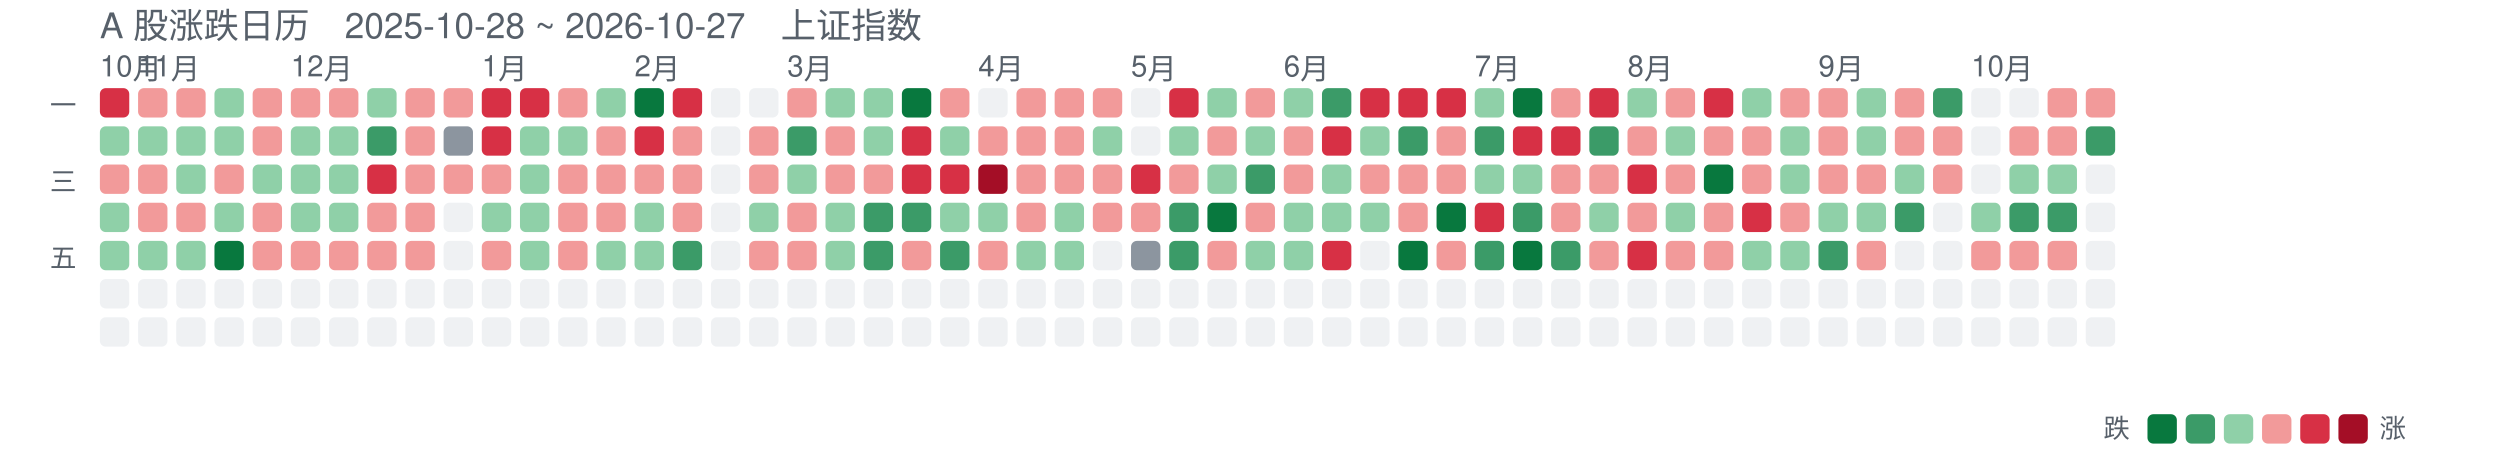
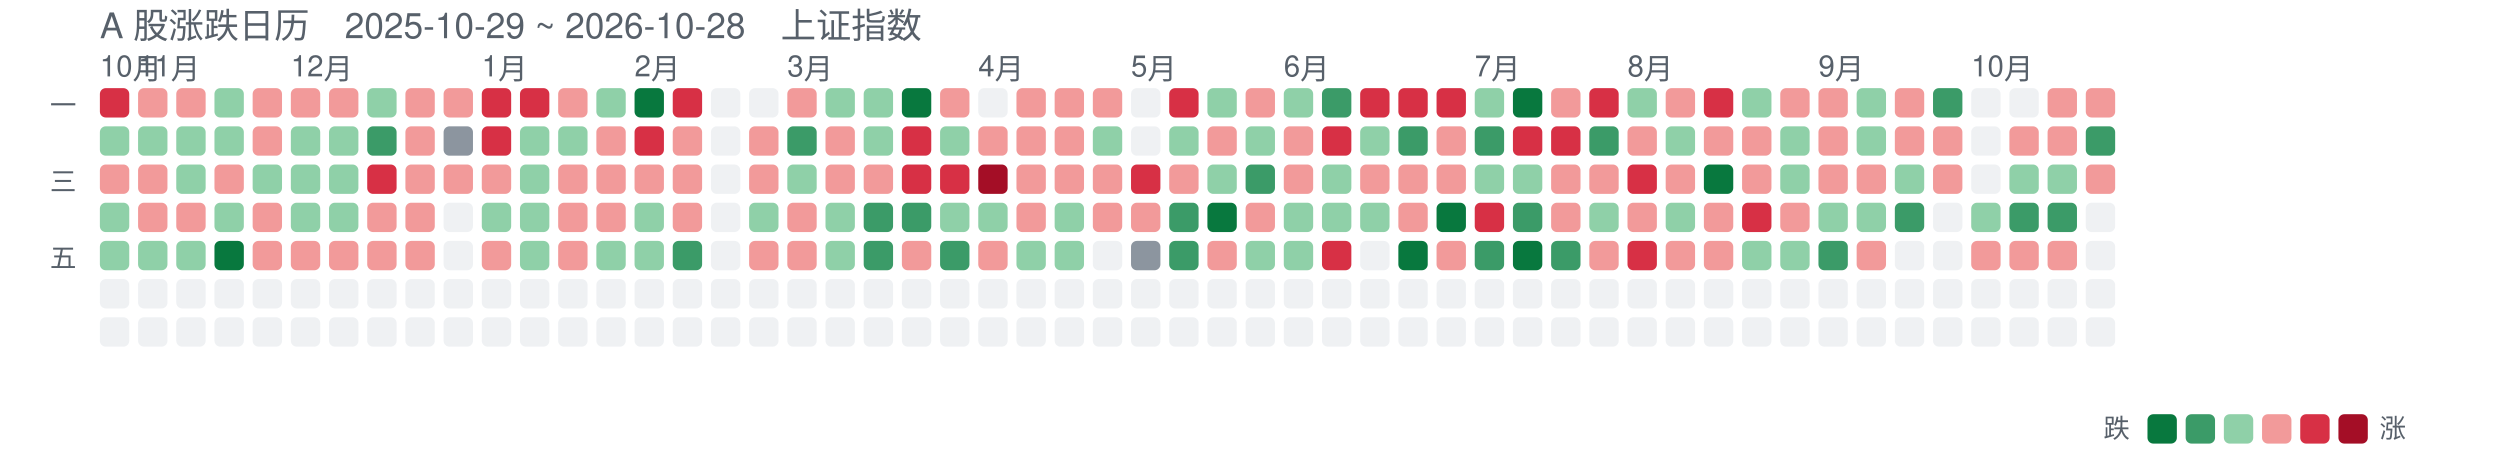
<svg xmlns="http://www.w3.org/2000/svg" width="851" height="159" viewBox="0 0 851 159" font-family="-apple-system,Segoe UI,Helvetica,Arial,sans-serif">
-   <text x="34" y="13" font-size="12" fill="#57606a">A 股涨跌日历　2025-10-28 ~ 2026-10-27　上证指数</text>
+   <text x="34" y="13" font-size="12" fill="#57606a">A 股涨跌日历　2025-10-29 ~ 2026-10-28　上证指数</text>
  <text x="34" y="26" font-size="10" fill="#57606a">10月</text>
  <text x="47" y="26" font-size="10" fill="#57606a">11月</text>
  <text x="99" y="26" font-size="10" fill="#57606a">12月</text>
  <text x="164" y="26" font-size="10" fill="#57606a">1月</text>
  <text x="216" y="26" font-size="10" fill="#57606a">2月</text>
  <text x="268" y="26" font-size="10" fill="#57606a">3月</text>
  <text x="333" y="26" font-size="10" fill="#57606a">4月</text>
  <text x="385" y="26" font-size="10" fill="#57606a">5月</text>
  <text x="437" y="26" font-size="10" fill="#57606a">6月</text>
  <text x="502" y="26" font-size="10" fill="#57606a">7月</text>
  <text x="554" y="26" font-size="10" fill="#57606a">8月</text>
  <text x="619" y="26" font-size="10" fill="#57606a">9月</text>
  <text x="671" y="26" font-size="10" fill="#57606a">10月</text>
  <text x="26" y="39" font-size="9" fill="#57606a" text-anchor="end">一</text>
  <text x="26" y="65" font-size="9" fill="#57606a" text-anchor="end">三</text>
  <text x="26" y="91" font-size="9" fill="#57606a" text-anchor="end">五</text>
  <rect x="34" y="30" width="10" height="10" rx="2" fill="#d73045" opacity="1" />
  <rect x="34" y="43" width="10" height="10" rx="2" fill="#8fd0a8" opacity="1" />
  <rect x="34" y="56" width="10" height="10" rx="2" fill="#f29a9a" opacity="1" />
  <rect x="34" y="69" width="10" height="10" rx="2" fill="#8fd0a8" opacity="1" />
  <rect x="34" y="82" width="10" height="10" rx="2" fill="#8fd0a8" opacity="1" />
  <rect x="34" y="95" width="10" height="10" rx="2" fill="#d0d7de" opacity="0.35" />
  <rect x="34" y="108" width="10" height="10" rx="2" fill="#d0d7de" opacity="0.35" />
  <rect x="47" y="30" width="10" height="10" rx="2" fill="#f29a9a" opacity="1" />
  <rect x="47" y="43" width="10" height="10" rx="2" fill="#8fd0a8" opacity="1" />
  <rect x="47" y="56" width="10" height="10" rx="2" fill="#f29a9a" opacity="1" />
  <rect x="47" y="69" width="10" height="10" rx="2" fill="#f29a9a" opacity="1" />
  <rect x="47" y="82" width="10" height="10" rx="2" fill="#8fd0a8" opacity="1" />
  <rect x="47" y="95" width="10" height="10" rx="2" fill="#d0d7de" opacity="0.35" />
  <rect x="47" y="108" width="10" height="10" rx="2" fill="#d0d7de" opacity="0.35" />
  <rect x="60" y="30" width="10" height="10" rx="2" fill="#f29a9a" opacity="1" />
  <rect x="60" y="43" width="10" height="10" rx="2" fill="#8fd0a8" opacity="1" />
  <rect x="60" y="56" width="10" height="10" rx="2" fill="#8fd0a8" opacity="1" />
  <rect x="60" y="69" width="10" height="10" rx="2" fill="#f29a9a" opacity="1" />
  <rect x="60" y="82" width="10" height="10" rx="2" fill="#8fd0a8" opacity="1" />
  <rect x="60" y="95" width="10" height="10" rx="2" fill="#d0d7de" opacity="0.35" />
  <rect x="60" y="108" width="10" height="10" rx="2" fill="#d0d7de" opacity="0.35" />
  <rect x="73" y="30" width="10" height="10" rx="2" fill="#8fd0a8" opacity="1" />
  <rect x="73" y="43" width="10" height="10" rx="2" fill="#8fd0a8" opacity="1" />
  <rect x="73" y="56" width="10" height="10" rx="2" fill="#f29a9a" opacity="1" />
  <rect x="73" y="69" width="10" height="10" rx="2" fill="#8fd0a8" opacity="1" />
  <rect x="73" y="82" width="10" height="10" rx="2" fill="#08783e" opacity="1" />
  <rect x="73" y="95" width="10" height="10" rx="2" fill="#d0d7de" opacity="0.35" />
  <rect x="73" y="108" width="10" height="10" rx="2" fill="#d0d7de" opacity="0.35" />
  <rect x="86" y="30" width="10" height="10" rx="2" fill="#f29a9a" opacity="1" />
  <rect x="86" y="43" width="10" height="10" rx="2" fill="#f29a9a" opacity="1" />
  <rect x="86" y="56" width="10" height="10" rx="2" fill="#8fd0a8" opacity="1" />
  <rect x="86" y="69" width="10" height="10" rx="2" fill="#f29a9a" opacity="1" />
  <rect x="86" y="82" width="10" height="10" rx="2" fill="#f29a9a" opacity="1" />
  <rect x="86" y="95" width="10" height="10" rx="2" fill="#d0d7de" opacity="0.35" />
  <rect x="86" y="108" width="10" height="10" rx="2" fill="#d0d7de" opacity="0.35" />
  <rect x="99" y="30" width="10" height="10" rx="2" fill="#f29a9a" opacity="1" />
  <rect x="99" y="43" width="10" height="10" rx="2" fill="#8fd0a8" opacity="1" />
  <rect x="99" y="56" width="10" height="10" rx="2" fill="#8fd0a8" opacity="1" />
  <rect x="99" y="69" width="10" height="10" rx="2" fill="#8fd0a8" opacity="1" />
  <rect x="99" y="82" width="10" height="10" rx="2" fill="#f29a9a" opacity="1" />
  <rect x="99" y="95" width="10" height="10" rx="2" fill="#d0d7de" opacity="0.35" />
  <rect x="99" y="108" width="10" height="10" rx="2" fill="#d0d7de" opacity="0.35" />
  <rect x="112" y="30" width="10" height="10" rx="2" fill="#f29a9a" opacity="1" />
  <rect x="112" y="43" width="10" height="10" rx="2" fill="#8fd0a8" opacity="1" />
  <rect x="112" y="56" width="10" height="10" rx="2" fill="#8fd0a8" opacity="1" />
  <rect x="112" y="69" width="10" height="10" rx="2" fill="#8fd0a8" opacity="1" />
  <rect x="112" y="82" width="10" height="10" rx="2" fill="#f29a9a" opacity="1" />
  <rect x="112" y="95" width="10" height="10" rx="2" fill="#d0d7de" opacity="0.35" />
  <rect x="112" y="108" width="10" height="10" rx="2" fill="#d0d7de" opacity="0.35" />
  <rect x="125" y="30" width="10" height="10" rx="2" fill="#8fd0a8" opacity="1" />
  <rect x="125" y="43" width="10" height="10" rx="2" fill="#3b9b68" opacity="1" />
  <rect x="125" y="56" width="10" height="10" rx="2" fill="#d73045" opacity="1" />
  <rect x="125" y="69" width="10" height="10" rx="2" fill="#f29a9a" opacity="1" />
  <rect x="125" y="82" width="10" height="10" rx="2" fill="#f29a9a" opacity="1" />
  <rect x="125" y="95" width="10" height="10" rx="2" fill="#d0d7de" opacity="0.35" />
  <rect x="125" y="108" width="10" height="10" rx="2" fill="#d0d7de" opacity="0.35" />
  <rect x="138" y="30" width="10" height="10" rx="2" fill="#f29a9a" opacity="1" />
  <rect x="138" y="43" width="10" height="10" rx="2" fill="#f29a9a" opacity="1" />
  <rect x="138" y="56" width="10" height="10" rx="2" fill="#f29a9a" opacity="1" />
  <rect x="138" y="69" width="10" height="10" rx="2" fill="#f29a9a" opacity="1" />
  <rect x="138" y="82" width="10" height="10" rx="2" fill="#f29a9a" opacity="1" />
  <rect x="138" y="95" width="10" height="10" rx="2" fill="#d0d7de" opacity="0.35" />
  <rect x="138" y="108" width="10" height="10" rx="2" fill="#d0d7de" opacity="0.35" />
  <rect x="151" y="30" width="10" height="10" rx="2" fill="#f29a9a" opacity="1" />
  <rect x="151" y="43" width="10" height="10" rx="2" fill="#8c959f" opacity="1" />
  <rect x="151" y="56" width="10" height="10" rx="2" fill="#f29a9a" opacity="1" />
  <rect x="151" y="69" width="10" height="10" rx="2" fill="#d0d7de" opacity="0.35" />
  <rect x="151" y="82" width="10" height="10" rx="2" fill="#d0d7de" opacity="0.35" />
  <rect x="151" y="95" width="10" height="10" rx="2" fill="#d0d7de" opacity="0.35" />
  <rect x="151" y="108" width="10" height="10" rx="2" fill="#d0d7de" opacity="0.35" />
  <rect x="164" y="30" width="10" height="10" rx="2" fill="#d73045" opacity="1" />
  <rect x="164" y="43" width="10" height="10" rx="2" fill="#d73045" opacity="1" />
  <rect x="164" y="56" width="10" height="10" rx="2" fill="#f29a9a" opacity="1" />
  <rect x="164" y="69" width="10" height="10" rx="2" fill="#8fd0a8" opacity="1" />
  <rect x="164" y="82" width="10" height="10" rx="2" fill="#f29a9a" opacity="1" />
  <rect x="164" y="95" width="10" height="10" rx="2" fill="#d0d7de" opacity="0.35" />
  <rect x="164" y="108" width="10" height="10" rx="2" fill="#d0d7de" opacity="0.35" />
  <rect x="177" y="30" width="10" height="10" rx="2" fill="#d73045" opacity="1" />
  <rect x="177" y="43" width="10" height="10" rx="2" fill="#8fd0a8" opacity="1" />
  <rect x="177" y="56" width="10" height="10" rx="2" fill="#8fd0a8" opacity="1" />
  <rect x="177" y="69" width="10" height="10" rx="2" fill="#8fd0a8" opacity="1" />
  <rect x="177" y="82" width="10" height="10" rx="2" fill="#8fd0a8" opacity="1" />
  <rect x="177" y="95" width="10" height="10" rx="2" fill="#d0d7de" opacity="0.35" />
  <rect x="177" y="108" width="10" height="10" rx="2" fill="#d0d7de" opacity="0.35" />
  <rect x="190" y="30" width="10" height="10" rx="2" fill="#f29a9a" opacity="1" />
  <rect x="190" y="43" width="10" height="10" rx="2" fill="#8fd0a8" opacity="1" />
  <rect x="190" y="56" width="10" height="10" rx="2" fill="#f29a9a" opacity="1" />
  <rect x="190" y="69" width="10" height="10" rx="2" fill="#f29a9a" opacity="1" />
  <rect x="190" y="82" width="10" height="10" rx="2" fill="#f29a9a" opacity="1" />
  <rect x="190" y="95" width="10" height="10" rx="2" fill="#d0d7de" opacity="0.35" />
  <rect x="190" y="108" width="10" height="10" rx="2" fill="#d0d7de" opacity="0.35" />
  <rect x="203" y="30" width="10" height="10" rx="2" fill="#8fd0a8" opacity="1" />
  <rect x="203" y="43" width="10" height="10" rx="2" fill="#f29a9a" opacity="1" />
  <rect x="203" y="56" width="10" height="10" rx="2" fill="#f29a9a" opacity="1" />
  <rect x="203" y="69" width="10" height="10" rx="2" fill="#f29a9a" opacity="1" />
  <rect x="203" y="82" width="10" height="10" rx="2" fill="#8fd0a8" opacity="1" />
  <rect x="203" y="95" width="10" height="10" rx="2" fill="#d0d7de" opacity="0.35" />
  <rect x="203" y="108" width="10" height="10" rx="2" fill="#d0d7de" opacity="0.35" />
  <rect x="216" y="30" width="10" height="10" rx="2" fill="#08783e" opacity="1" />
  <rect x="216" y="43" width="10" height="10" rx="2" fill="#d73045" opacity="1" />
  <rect x="216" y="56" width="10" height="10" rx="2" fill="#f29a9a" opacity="1" />
  <rect x="216" y="69" width="10" height="10" rx="2" fill="#8fd0a8" opacity="1" />
  <rect x="216" y="82" width="10" height="10" rx="2" fill="#8fd0a8" opacity="1" />
  <rect x="216" y="95" width="10" height="10" rx="2" fill="#d0d7de" opacity="0.35" />
  <rect x="216" y="108" width="10" height="10" rx="2" fill="#d0d7de" opacity="0.35" />
  <rect x="229" y="30" width="10" height="10" rx="2" fill="#d73045" opacity="1" />
  <rect x="229" y="43" width="10" height="10" rx="2" fill="#f29a9a" opacity="1" />
  <rect x="229" y="56" width="10" height="10" rx="2" fill="#f29a9a" opacity="1" />
  <rect x="229" y="69" width="10" height="10" rx="2" fill="#f29a9a" opacity="1" />
  <rect x="229" y="82" width="10" height="10" rx="2" fill="#3b9b68" opacity="1" />
  <rect x="229" y="95" width="10" height="10" rx="2" fill="#d0d7de" opacity="0.35" />
  <rect x="229" y="108" width="10" height="10" rx="2" fill="#d0d7de" opacity="0.35" />
  <rect x="242" y="30" width="10" height="10" rx="2" fill="#d0d7de" opacity="0.35" />
  <rect x="242" y="43" width="10" height="10" rx="2" fill="#d0d7de" opacity="0.35" />
  <rect x="242" y="56" width="10" height="10" rx="2" fill="#d0d7de" opacity="0.35" />
  <rect x="242" y="69" width="10" height="10" rx="2" fill="#d0d7de" opacity="0.35" />
  <rect x="242" y="82" width="10" height="10" rx="2" fill="#d0d7de" opacity="0.35" />
  <rect x="242" y="95" width="10" height="10" rx="2" fill="#d0d7de" opacity="0.35" />
  <rect x="242" y="108" width="10" height="10" rx="2" fill="#d0d7de" opacity="0.35" />
  <rect x="255" y="30" width="10" height="10" rx="2" fill="#d0d7de" opacity="0.35" />
  <rect x="255" y="43" width="10" height="10" rx="2" fill="#f29a9a" opacity="1" />
  <rect x="255" y="56" width="10" height="10" rx="2" fill="#f29a9a" opacity="1" />
  <rect x="255" y="69" width="10" height="10" rx="2" fill="#8fd0a8" opacity="1" />
  <rect x="255" y="82" width="10" height="10" rx="2" fill="#f29a9a" opacity="1" />
  <rect x="255" y="95" width="10" height="10" rx="2" fill="#d0d7de" opacity="0.35" />
  <rect x="255" y="108" width="10" height="10" rx="2" fill="#d0d7de" opacity="0.35" />
  <rect x="268" y="30" width="10" height="10" rx="2" fill="#f29a9a" opacity="1" />
  <rect x="268" y="43" width="10" height="10" rx="2" fill="#3b9b68" opacity="1" />
  <rect x="268" y="56" width="10" height="10" rx="2" fill="#8fd0a8" opacity="1" />
  <rect x="268" y="69" width="10" height="10" rx="2" fill="#f29a9a" opacity="1" />
  <rect x="268" y="82" width="10" height="10" rx="2" fill="#f29a9a" opacity="1" />
  <rect x="268" y="95" width="10" height="10" rx="2" fill="#d0d7de" opacity="0.35" />
  <rect x="268" y="108" width="10" height="10" rx="2" fill="#d0d7de" opacity="0.35" />
  <rect x="281" y="30" width="10" height="10" rx="2" fill="#8fd0a8" opacity="1" />
  <rect x="281" y="43" width="10" height="10" rx="2" fill="#f29a9a" opacity="1" />
  <rect x="281" y="56" width="10" height="10" rx="2" fill="#f29a9a" opacity="1" />
  <rect x="281" y="69" width="10" height="10" rx="2" fill="#8fd0a8" opacity="1" />
  <rect x="281" y="82" width="10" height="10" rx="2" fill="#8fd0a8" opacity="1" />
  <rect x="281" y="95" width="10" height="10" rx="2" fill="#d0d7de" opacity="0.35" />
  <rect x="281" y="108" width="10" height="10" rx="2" fill="#d0d7de" opacity="0.35" />
  <rect x="294" y="30" width="10" height="10" rx="2" fill="#8fd0a8" opacity="1" />
  <rect x="294" y="43" width="10" height="10" rx="2" fill="#8fd0a8" opacity="1" />
  <rect x="294" y="56" width="10" height="10" rx="2" fill="#f29a9a" opacity="1" />
  <rect x="294" y="69" width="10" height="10" rx="2" fill="#3b9b68" opacity="1" />
  <rect x="294" y="82" width="10" height="10" rx="2" fill="#3b9b68" opacity="1" />
  <rect x="294" y="95" width="10" height="10" rx="2" fill="#d0d7de" opacity="0.35" />
  <rect x="294" y="108" width="10" height="10" rx="2" fill="#d0d7de" opacity="0.35" />
  <rect x="307" y="30" width="10" height="10" rx="2" fill="#08783e" opacity="1" />
  <rect x="307" y="43" width="10" height="10" rx="2" fill="#d73045" opacity="1" />
  <rect x="307" y="56" width="10" height="10" rx="2" fill="#d73045" opacity="1" />
  <rect x="307" y="69" width="10" height="10" rx="2" fill="#3b9b68" opacity="1" />
  <rect x="307" y="82" width="10" height="10" rx="2" fill="#f29a9a" opacity="1" />
  <rect x="307" y="95" width="10" height="10" rx="2" fill="#d0d7de" opacity="0.35" />
  <rect x="307" y="108" width="10" height="10" rx="2" fill="#d0d7de" opacity="0.35" />
  <rect x="320" y="30" width="10" height="10" rx="2" fill="#f29a9a" opacity="1" />
  <rect x="320" y="43" width="10" height="10" rx="2" fill="#8fd0a8" opacity="1" />
  <rect x="320" y="56" width="10" height="10" rx="2" fill="#d73045" opacity="1" />
  <rect x="320" y="69" width="10" height="10" rx="2" fill="#8fd0a8" opacity="1" />
  <rect x="320" y="82" width="10" height="10" rx="2" fill="#3b9b68" opacity="1" />
  <rect x="320" y="95" width="10" height="10" rx="2" fill="#d0d7de" opacity="0.35" />
  <rect x="320" y="108" width="10" height="10" rx="2" fill="#d0d7de" opacity="0.35" />
  <rect x="333" y="30" width="10" height="10" rx="2" fill="#d0d7de" opacity="0.35" />
  <rect x="333" y="43" width="10" height="10" rx="2" fill="#f29a9a" opacity="1" />
  <rect x="333" y="56" width="10" height="10" rx="2" fill="#a40e26" opacity="1" />
  <rect x="333" y="69" width="10" height="10" rx="2" fill="#8fd0a8" opacity="1" />
  <rect x="333" y="82" width="10" height="10" rx="2" fill="#f29a9a" opacity="1" />
  <rect x="333" y="95" width="10" height="10" rx="2" fill="#d0d7de" opacity="0.35" />
  <rect x="333" y="108" width="10" height="10" rx="2" fill="#d0d7de" opacity="0.35" />
  <rect x="346" y="30" width="10" height="10" rx="2" fill="#f29a9a" opacity="1" />
  <rect x="346" y="43" width="10" height="10" rx="2" fill="#f29a9a" opacity="1" />
  <rect x="346" y="56" width="10" height="10" rx="2" fill="#f29a9a" opacity="1" />
  <rect x="346" y="69" width="10" height="10" rx="2" fill="#f29a9a" opacity="1" />
  <rect x="346" y="82" width="10" height="10" rx="2" fill="#8fd0a8" opacity="1" />
  <rect x="346" y="95" width="10" height="10" rx="2" fill="#d0d7de" opacity="0.35" />
  <rect x="346" y="108" width="10" height="10" rx="2" fill="#d0d7de" opacity="0.35" />
  <rect x="359" y="30" width="10" height="10" rx="2" fill="#f29a9a" opacity="1" />
  <rect x="359" y="43" width="10" height="10" rx="2" fill="#f29a9a" opacity="1" />
  <rect x="359" y="56" width="10" height="10" rx="2" fill="#f29a9a" opacity="1" />
  <rect x="359" y="69" width="10" height="10" rx="2" fill="#8fd0a8" opacity="1" />
  <rect x="359" y="82" width="10" height="10" rx="2" fill="#8fd0a8" opacity="1" />
  <rect x="359" y="95" width="10" height="10" rx="2" fill="#d0d7de" opacity="0.35" />
  <rect x="359" y="108" width="10" height="10" rx="2" fill="#d0d7de" opacity="0.35" />
  <rect x="372" y="30" width="10" height="10" rx="2" fill="#f29a9a" opacity="1" />
  <rect x="372" y="43" width="10" height="10" rx="2" fill="#8fd0a8" opacity="1" />
  <rect x="372" y="56" width="10" height="10" rx="2" fill="#f29a9a" opacity="1" />
  <rect x="372" y="69" width="10" height="10" rx="2" fill="#f29a9a" opacity="1" />
  <rect x="372" y="82" width="10" height="10" rx="2" fill="#d0d7de" opacity="0.35" />
  <rect x="372" y="95" width="10" height="10" rx="2" fill="#d0d7de" opacity="0.35" />
  <rect x="372" y="108" width="10" height="10" rx="2" fill="#d0d7de" opacity="0.35" />
  <rect x="385" y="30" width="10" height="10" rx="2" fill="#d0d7de" opacity="0.35" />
  <rect x="385" y="43" width="10" height="10" rx="2" fill="#d0d7de" opacity="0.35" />
  <rect x="385" y="56" width="10" height="10" rx="2" fill="#d73045" opacity="1" />
  <rect x="385" y="69" width="10" height="10" rx="2" fill="#f29a9a" opacity="1" />
  <rect x="385" y="82" width="10" height="10" rx="2" fill="#8c959f" opacity="1" />
  <rect x="385" y="95" width="10" height="10" rx="2" fill="#d0d7de" opacity="0.35" />
  <rect x="385" y="108" width="10" height="10" rx="2" fill="#d0d7de" opacity="0.35" />
  <rect x="398" y="30" width="10" height="10" rx="2" fill="#d73045" opacity="1" />
  <rect x="398" y="43" width="10" height="10" rx="2" fill="#8fd0a8" opacity="1" />
  <rect x="398" y="56" width="10" height="10" rx="2" fill="#f29a9a" opacity="1" />
  <rect x="398" y="69" width="10" height="10" rx="2" fill="#3b9b68" opacity="1" />
  <rect x="398" y="82" width="10" height="10" rx="2" fill="#3b9b68" opacity="1" />
  <rect x="398" y="95" width="10" height="10" rx="2" fill="#d0d7de" opacity="0.35" />
  <rect x="398" y="108" width="10" height="10" rx="2" fill="#d0d7de" opacity="0.35" />
  <rect x="411" y="30" width="10" height="10" rx="2" fill="#8fd0a8" opacity="1" />
  <rect x="411" y="43" width="10" height="10" rx="2" fill="#f29a9a" opacity="1" />
  <rect x="411" y="56" width="10" height="10" rx="2" fill="#8fd0a8" opacity="1" />
  <rect x="411" y="69" width="10" height="10" rx="2" fill="#08783e" opacity="1" />
  <rect x="411" y="82" width="10" height="10" rx="2" fill="#f29a9a" opacity="1" />
  <rect x="411" y="95" width="10" height="10" rx="2" fill="#d0d7de" opacity="0.35" />
  <rect x="411" y="108" width="10" height="10" rx="2" fill="#d0d7de" opacity="0.35" />
  <rect x="424" y="30" width="10" height="10" rx="2" fill="#f29a9a" opacity="1" />
  <rect x="424" y="43" width="10" height="10" rx="2" fill="#8fd0a8" opacity="1" />
  <rect x="424" y="56" width="10" height="10" rx="2" fill="#3b9b68" opacity="1" />
  <rect x="424" y="69" width="10" height="10" rx="2" fill="#f29a9a" opacity="1" />
  <rect x="424" y="82" width="10" height="10" rx="2" fill="#8fd0a8" opacity="1" />
  <rect x="424" y="95" width="10" height="10" rx="2" fill="#d0d7de" opacity="0.35" />
  <rect x="424" y="108" width="10" height="10" rx="2" fill="#d0d7de" opacity="0.35" />
  <rect x="437" y="30" width="10" height="10" rx="2" fill="#8fd0a8" opacity="1" />
  <rect x="437" y="43" width="10" height="10" rx="2" fill="#f29a9a" opacity="1" />
  <rect x="437" y="56" width="10" height="10" rx="2" fill="#f29a9a" opacity="1" />
  <rect x="437" y="69" width="10" height="10" rx="2" fill="#8fd0a8" opacity="1" />
  <rect x="437" y="82" width="10" height="10" rx="2" fill="#8fd0a8" opacity="1" />
  <rect x="437" y="95" width="10" height="10" rx="2" fill="#d0d7de" opacity="0.35" />
  <rect x="437" y="108" width="10" height="10" rx="2" fill="#d0d7de" opacity="0.35" />
  <rect x="450" y="30" width="10" height="10" rx="2" fill="#3b9b68" opacity="1" />
  <rect x="450" y="43" width="10" height="10" rx="2" fill="#d73045" opacity="1" />
  <rect x="450" y="56" width="10" height="10" rx="2" fill="#8fd0a8" opacity="1" />
  <rect x="450" y="69" width="10" height="10" rx="2" fill="#8fd0a8" opacity="1" />
  <rect x="450" y="82" width="10" height="10" rx="2" fill="#d73045" opacity="1" />
  <rect x="450" y="95" width="10" height="10" rx="2" fill="#d0d7de" opacity="0.35" />
  <rect x="450" y="108" width="10" height="10" rx="2" fill="#d0d7de" opacity="0.35" />
  <rect x="463" y="30" width="10" height="10" rx="2" fill="#d73045" opacity="1" />
  <rect x="463" y="43" width="10" height="10" rx="2" fill="#8fd0a8" opacity="1" />
  <rect x="463" y="56" width="10" height="10" rx="2" fill="#f29a9a" opacity="1" />
  <rect x="463" y="69" width="10" height="10" rx="2" fill="#8fd0a8" opacity="1" />
  <rect x="463" y="82" width="10" height="10" rx="2" fill="#d0d7de" opacity="0.35" />
  <rect x="463" y="95" width="10" height="10" rx="2" fill="#d0d7de" opacity="0.35" />
  <rect x="463" y="108" width="10" height="10" rx="2" fill="#d0d7de" opacity="0.35" />
  <rect x="476" y="30" width="10" height="10" rx="2" fill="#d73045" opacity="1" />
  <rect x="476" y="43" width="10" height="10" rx="2" fill="#3b9b68" opacity="1" />
  <rect x="476" y="56" width="10" height="10" rx="2" fill="#f29a9a" opacity="1" />
  <rect x="476" y="69" width="10" height="10" rx="2" fill="#f29a9a" opacity="1" />
  <rect x="476" y="82" width="10" height="10" rx="2" fill="#08783e" opacity="1" />
  <rect x="476" y="95" width="10" height="10" rx="2" fill="#d0d7de" opacity="0.35" />
  <rect x="476" y="108" width="10" height="10" rx="2" fill="#d0d7de" opacity="0.35" />
  <rect x="489" y="30" width="10" height="10" rx="2" fill="#d73045" opacity="1" />
  <rect x="489" y="43" width="10" height="10" rx="2" fill="#f29a9a" opacity="1" />
  <rect x="489" y="56" width="10" height="10" rx="2" fill="#f29a9a" opacity="1" />
  <rect x="489" y="69" width="10" height="10" rx="2" fill="#08783e" opacity="1" />
  <rect x="489" y="82" width="10" height="10" rx="2" fill="#f29a9a" opacity="1" />
  <rect x="489" y="95" width="10" height="10" rx="2" fill="#d0d7de" opacity="0.35" />
  <rect x="489" y="108" width="10" height="10" rx="2" fill="#d0d7de" opacity="0.35" />
  <rect x="502" y="30" width="10" height="10" rx="2" fill="#8fd0a8" opacity="1" />
  <rect x="502" y="43" width="10" height="10" rx="2" fill="#3b9b68" opacity="1" />
  <rect x="502" y="56" width="10" height="10" rx="2" fill="#8fd0a8" opacity="1" />
  <rect x="502" y="69" width="10" height="10" rx="2" fill="#d73045" opacity="1" />
  <rect x="502" y="82" width="10" height="10" rx="2" fill="#3b9b68" opacity="1" />
  <rect x="502" y="95" width="10" height="10" rx="2" fill="#d0d7de" opacity="0.35" />
  <rect x="502" y="108" width="10" height="10" rx="2" fill="#d0d7de" opacity="0.35" />
  <rect x="515" y="30" width="10" height="10" rx="2" fill="#08783e" opacity="1" />
  <rect x="515" y="43" width="10" height="10" rx="2" fill="#d73045" opacity="1" />
  <rect x="515" y="56" width="10" height="10" rx="2" fill="#8fd0a8" opacity="1" />
  <rect x="515" y="69" width="10" height="10" rx="2" fill="#3b9b68" opacity="1" />
  <rect x="515" y="82" width="10" height="10" rx="2" fill="#08783e" opacity="1" />
  <rect x="515" y="95" width="10" height="10" rx="2" fill="#d0d7de" opacity="0.35" />
  <rect x="515" y="108" width="10" height="10" rx="2" fill="#d0d7de" opacity="0.35" />
  <rect x="528" y="30" width="10" height="10" rx="2" fill="#f29a9a" opacity="1" />
  <rect x="528" y="43" width="10" height="10" rx="2" fill="#d73045" opacity="1" />
  <rect x="528" y="56" width="10" height="10" rx="2" fill="#f29a9a" opacity="1" />
  <rect x="528" y="69" width="10" height="10" rx="2" fill="#f29a9a" opacity="1" />
  <rect x="528" y="82" width="10" height="10" rx="2" fill="#3b9b68" opacity="1" />
  <rect x="528" y="95" width="10" height="10" rx="2" fill="#d0d7de" opacity="0.35" />
  <rect x="528" y="108" width="10" height="10" rx="2" fill="#d0d7de" opacity="0.35" />
  <rect x="541" y="30" width="10" height="10" rx="2" fill="#d73045" opacity="1" />
  <rect x="541" y="43" width="10" height="10" rx="2" fill="#3b9b68" opacity="1" />
  <rect x="541" y="56" width="10" height="10" rx="2" fill="#f29a9a" opacity="1" />
  <rect x="541" y="69" width="10" height="10" rx="2" fill="#8fd0a8" opacity="1" />
  <rect x="541" y="82" width="10" height="10" rx="2" fill="#f29a9a" opacity="1" />
  <rect x="541" y="95" width="10" height="10" rx="2" fill="#d0d7de" opacity="0.35" />
  <rect x="541" y="108" width="10" height="10" rx="2" fill="#d0d7de" opacity="0.35" />
  <rect x="554" y="30" width="10" height="10" rx="2" fill="#8fd0a8" opacity="1" />
  <rect x="554" y="43" width="10" height="10" rx="2" fill="#f29a9a" opacity="1" />
  <rect x="554" y="56" width="10" height="10" rx="2" fill="#d73045" opacity="1" />
  <rect x="554" y="69" width="10" height="10" rx="2" fill="#f29a9a" opacity="1" />
  <rect x="554" y="82" width="10" height="10" rx="2" fill="#d73045" opacity="1" />
  <rect x="554" y="95" width="10" height="10" rx="2" fill="#d0d7de" opacity="0.35" />
  <rect x="554" y="108" width="10" height="10" rx="2" fill="#d0d7de" opacity="0.35" />
  <rect x="567" y="30" width="10" height="10" rx="2" fill="#f29a9a" opacity="1" />
  <rect x="567" y="43" width="10" height="10" rx="2" fill="#8fd0a8" opacity="1" />
  <rect x="567" y="56" width="10" height="10" rx="2" fill="#f29a9a" opacity="1" />
  <rect x="567" y="69" width="10" height="10" rx="2" fill="#8fd0a8" opacity="1" />
  <rect x="567" y="82" width="10" height="10" rx="2" fill="#f29a9a" opacity="1" />
  <rect x="567" y="95" width="10" height="10" rx="2" fill="#d0d7de" opacity="0.35" />
  <rect x="567" y="108" width="10" height="10" rx="2" fill="#d0d7de" opacity="0.35" />
  <rect x="580" y="30" width="10" height="10" rx="2" fill="#d73045" opacity="1" />
  <rect x="580" y="43" width="10" height="10" rx="2" fill="#f29a9a" opacity="1" />
  <rect x="580" y="56" width="10" height="10" rx="2" fill="#08783e" opacity="1" />
  <rect x="580" y="69" width="10" height="10" rx="2" fill="#f29a9a" opacity="1" />
  <rect x="580" y="82" width="10" height="10" rx="2" fill="#f29a9a" opacity="1" />
  <rect x="580" y="95" width="10" height="10" rx="2" fill="#d0d7de" opacity="0.35" />
  <rect x="580" y="108" width="10" height="10" rx="2" fill="#d0d7de" opacity="0.35" />
  <rect x="593" y="30" width="10" height="10" rx="2" fill="#8fd0a8" opacity="1" />
  <rect x="593" y="43" width="10" height="10" rx="2" fill="#f29a9a" opacity="1" />
  <rect x="593" y="56" width="10" height="10" rx="2" fill="#f29a9a" opacity="1" />
  <rect x="593" y="69" width="10" height="10" rx="2" fill="#d73045" opacity="1" />
  <rect x="593" y="82" width="10" height="10" rx="2" fill="#8fd0a8" opacity="1" />
  <rect x="593" y="95" width="10" height="10" rx="2" fill="#d0d7de" opacity="0.35" />
  <rect x="593" y="108" width="10" height="10" rx="2" fill="#d0d7de" opacity="0.35" />
  <rect x="606" y="30" width="10" height="10" rx="2" fill="#f29a9a" opacity="1" />
  <rect x="606" y="43" width="10" height="10" rx="2" fill="#8fd0a8" opacity="1" />
  <rect x="606" y="56" width="10" height="10" rx="2" fill="#8fd0a8" opacity="1" />
  <rect x="606" y="69" width="10" height="10" rx="2" fill="#f29a9a" opacity="1" />
  <rect x="606" y="82" width="10" height="10" rx="2" fill="#8fd0a8" opacity="1" />
  <rect x="606" y="95" width="10" height="10" rx="2" fill="#d0d7de" opacity="0.35" />
  <rect x="606" y="108" width="10" height="10" rx="2" fill="#d0d7de" opacity="0.35" />
  <rect x="619" y="30" width="10" height="10" rx="2" fill="#f29a9a" opacity="1" />
  <rect x="619" y="43" width="10" height="10" rx="2" fill="#f29a9a" opacity="1" />
  <rect x="619" y="56" width="10" height="10" rx="2" fill="#f29a9a" opacity="1" />
  <rect x="619" y="69" width="10" height="10" rx="2" fill="#8fd0a8" opacity="1" />
  <rect x="619" y="82" width="10" height="10" rx="2" fill="#3b9b68" opacity="1" />
  <rect x="619" y="95" width="10" height="10" rx="2" fill="#d0d7de" opacity="0.35" />
  <rect x="619" y="108" width="10" height="10" rx="2" fill="#d0d7de" opacity="0.35" />
  <rect x="632" y="30" width="10" height="10" rx="2" fill="#8fd0a8" opacity="1" />
  <rect x="632" y="43" width="10" height="10" rx="2" fill="#8fd0a8" opacity="1" />
  <rect x="632" y="56" width="10" height="10" rx="2" fill="#f29a9a" opacity="1" />
  <rect x="632" y="69" width="10" height="10" rx="2" fill="#8fd0a8" opacity="1" />
  <rect x="632" y="82" width="10" height="10" rx="2" fill="#f29a9a" opacity="1" />
  <rect x="632" y="95" width="10" height="10" rx="2" fill="#d0d7de" opacity="0.35" />
  <rect x="632" y="108" width="10" height="10" rx="2" fill="#d0d7de" opacity="0.35" />
  <rect x="645" y="30" width="10" height="10" rx="2" fill="#f29a9a" opacity="1" />
  <rect x="645" y="43" width="10" height="10" rx="2" fill="#f29a9a" opacity="1" />
  <rect x="645" y="56" width="10" height="10" rx="2" fill="#8fd0a8" opacity="1" />
  <rect x="645" y="69" width="10" height="10" rx="2" fill="#3b9b68" opacity="1" />
  <rect x="645" y="82" width="10" height="10" rx="2" fill="#d0d7de" opacity="0.35" />
  <rect x="645" y="95" width="10" height="10" rx="2" fill="#d0d7de" opacity="0.35" />
  <rect x="645" y="108" width="10" height="10" rx="2" fill="#d0d7de" opacity="0.35" />
  <rect x="658" y="30" width="10" height="10" rx="2" fill="#3b9b68" opacity="1" />
  <rect x="658" y="43" width="10" height="10" rx="2" fill="#f29a9a" opacity="1" />
  <rect x="658" y="56" width="10" height="10" rx="2" fill="#f29a9a" opacity="1" />
  <rect x="658" y="69" width="10" height="10" rx="2" fill="#d0d7de" opacity="0.35" />
  <rect x="658" y="82" width="10" height="10" rx="2" fill="#d0d7de" opacity="0.35" />
  <rect x="658" y="95" width="10" height="10" rx="2" fill="#d0d7de" opacity="0.35" />
  <rect x="658" y="108" width="10" height="10" rx="2" fill="#d0d7de" opacity="0.35" />
  <rect x="671" y="30" width="10" height="10" rx="2" fill="#d0d7de" opacity="0.35" />
  <rect x="671" y="43" width="10" height="10" rx="2" fill="#d0d7de" opacity="0.35" />
  <rect x="671" y="56" width="10" height="10" rx="2" fill="#d0d7de" opacity="0.35" />
  <rect x="671" y="69" width="10" height="10" rx="2" fill="#8fd0a8" opacity="1" />
  <rect x="671" y="82" width="10" height="10" rx="2" fill="#f29a9a" opacity="1" />
  <rect x="671" y="95" width="10" height="10" rx="2" fill="#d0d7de" opacity="0.35" />
  <rect x="671" y="108" width="10" height="10" rx="2" fill="#d0d7de" opacity="0.35" />
  <rect x="684" y="30" width="10" height="10" rx="2" fill="#d0d7de" opacity="0.35" />
  <rect x="684" y="43" width="10" height="10" rx="2" fill="#f29a9a" opacity="1" />
  <rect x="684" y="56" width="10" height="10" rx="2" fill="#8fd0a8" opacity="1" />
  <rect x="684" y="69" width="10" height="10" rx="2" fill="#3b9b68" opacity="1" />
  <rect x="684" y="82" width="10" height="10" rx="2" fill="#f29a9a" opacity="1" />
  <rect x="684" y="95" width="10" height="10" rx="2" fill="#d0d7de" opacity="0.35" />
  <rect x="684" y="108" width="10" height="10" rx="2" fill="#d0d7de" opacity="0.35" />
  <rect x="697" y="30" width="10" height="10" rx="2" fill="#f29a9a" opacity="1" />
  <rect x="697" y="43" width="10" height="10" rx="2" fill="#f29a9a" opacity="1" />
  <rect x="697" y="56" width="10" height="10" rx="2" fill="#8fd0a8" opacity="1" />
  <rect x="697" y="69" width="10" height="10" rx="2" fill="#3b9b68" opacity="1" />
  <rect x="697" y="82" width="10" height="10" rx="2" fill="#f29a9a" opacity="1" />
  <rect x="697" y="95" width="10" height="10" rx="2" fill="#d0d7de" opacity="0.35" />
  <rect x="697" y="108" width="10" height="10" rx="2" fill="#d0d7de" opacity="0.35" />
  <rect x="710" y="30" width="10" height="10" rx="2" fill="#f29a9a" opacity="1" />
  <rect x="710" y="43" width="10" height="10" rx="2" fill="#3b9b68" opacity="1" />
-   <rect x="710" y="56" width="10" height="10" rx="2" fill="#d0d7de" opacity="0.35" />
+   <rect x="710" y="56" width="10" height="10" rx="2" fill="#f29a9a" opacity="1" />
  <rect x="710" y="69" width="10" height="10" rx="2" fill="#d0d7de" opacity="0.35" />
  <rect x="710" y="82" width="10" height="10" rx="2" fill="#d0d7de" opacity="0.35" />
  <rect x="710" y="95" width="10" height="10" rx="2" fill="#d0d7de" opacity="0.35" />
  <rect x="710" y="108" width="10" height="10" rx="2" fill="#d0d7de" opacity="0.35" />
  <text x="725" y="149" font-size="9" fill="#57606a" text-anchor="end">跌</text>
  <rect x="731" y="141" width="10" height="10" rx="2" fill="#08783e" />
  <rect x="744" y="141" width="10" height="10" rx="2" fill="#3b9b68" />
  <rect x="757" y="141" width="10" height="10" rx="2" fill="#8fd0a8" />
  <rect x="770" y="141" width="10" height="10" rx="2" fill="#f29a9a" />
  <rect x="783" y="141" width="10" height="10" rx="2" fill="#d73045" />
  <rect x="796" y="141" width="10" height="10" rx="2" fill="#a40e26" />
  <text x="810" y="149" font-size="9" fill="#57606a">涨</text>
</svg>
